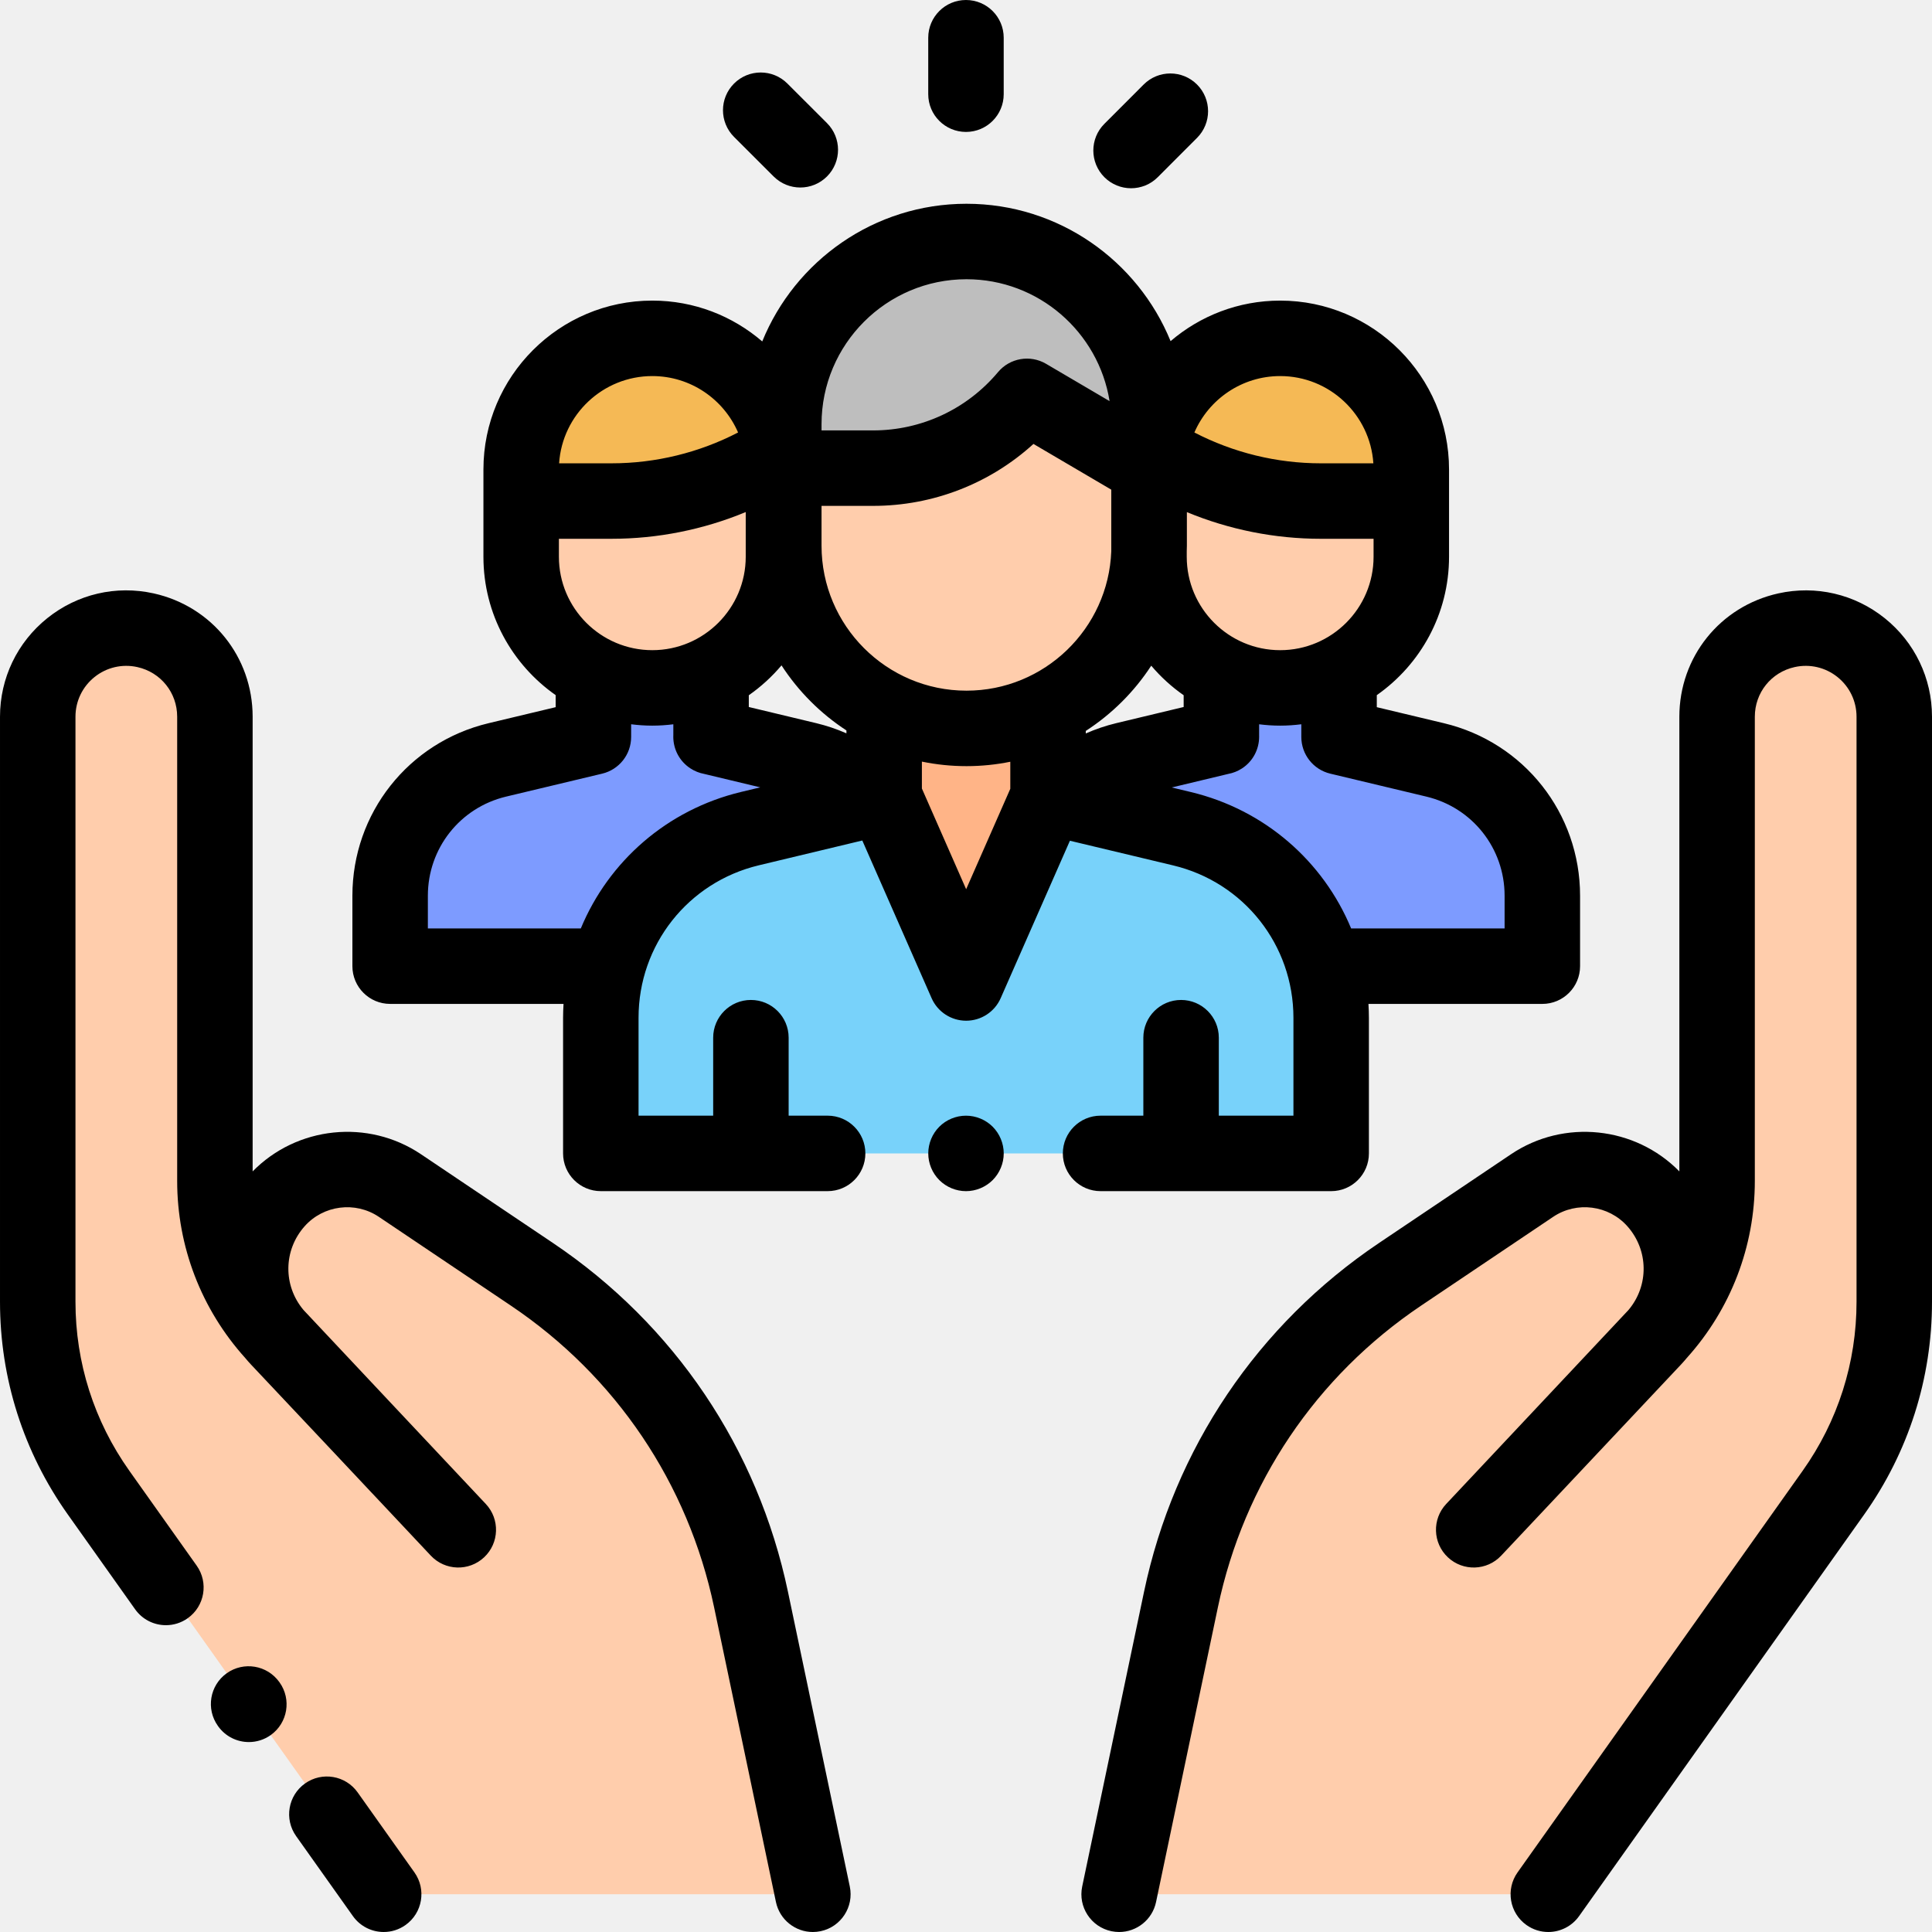
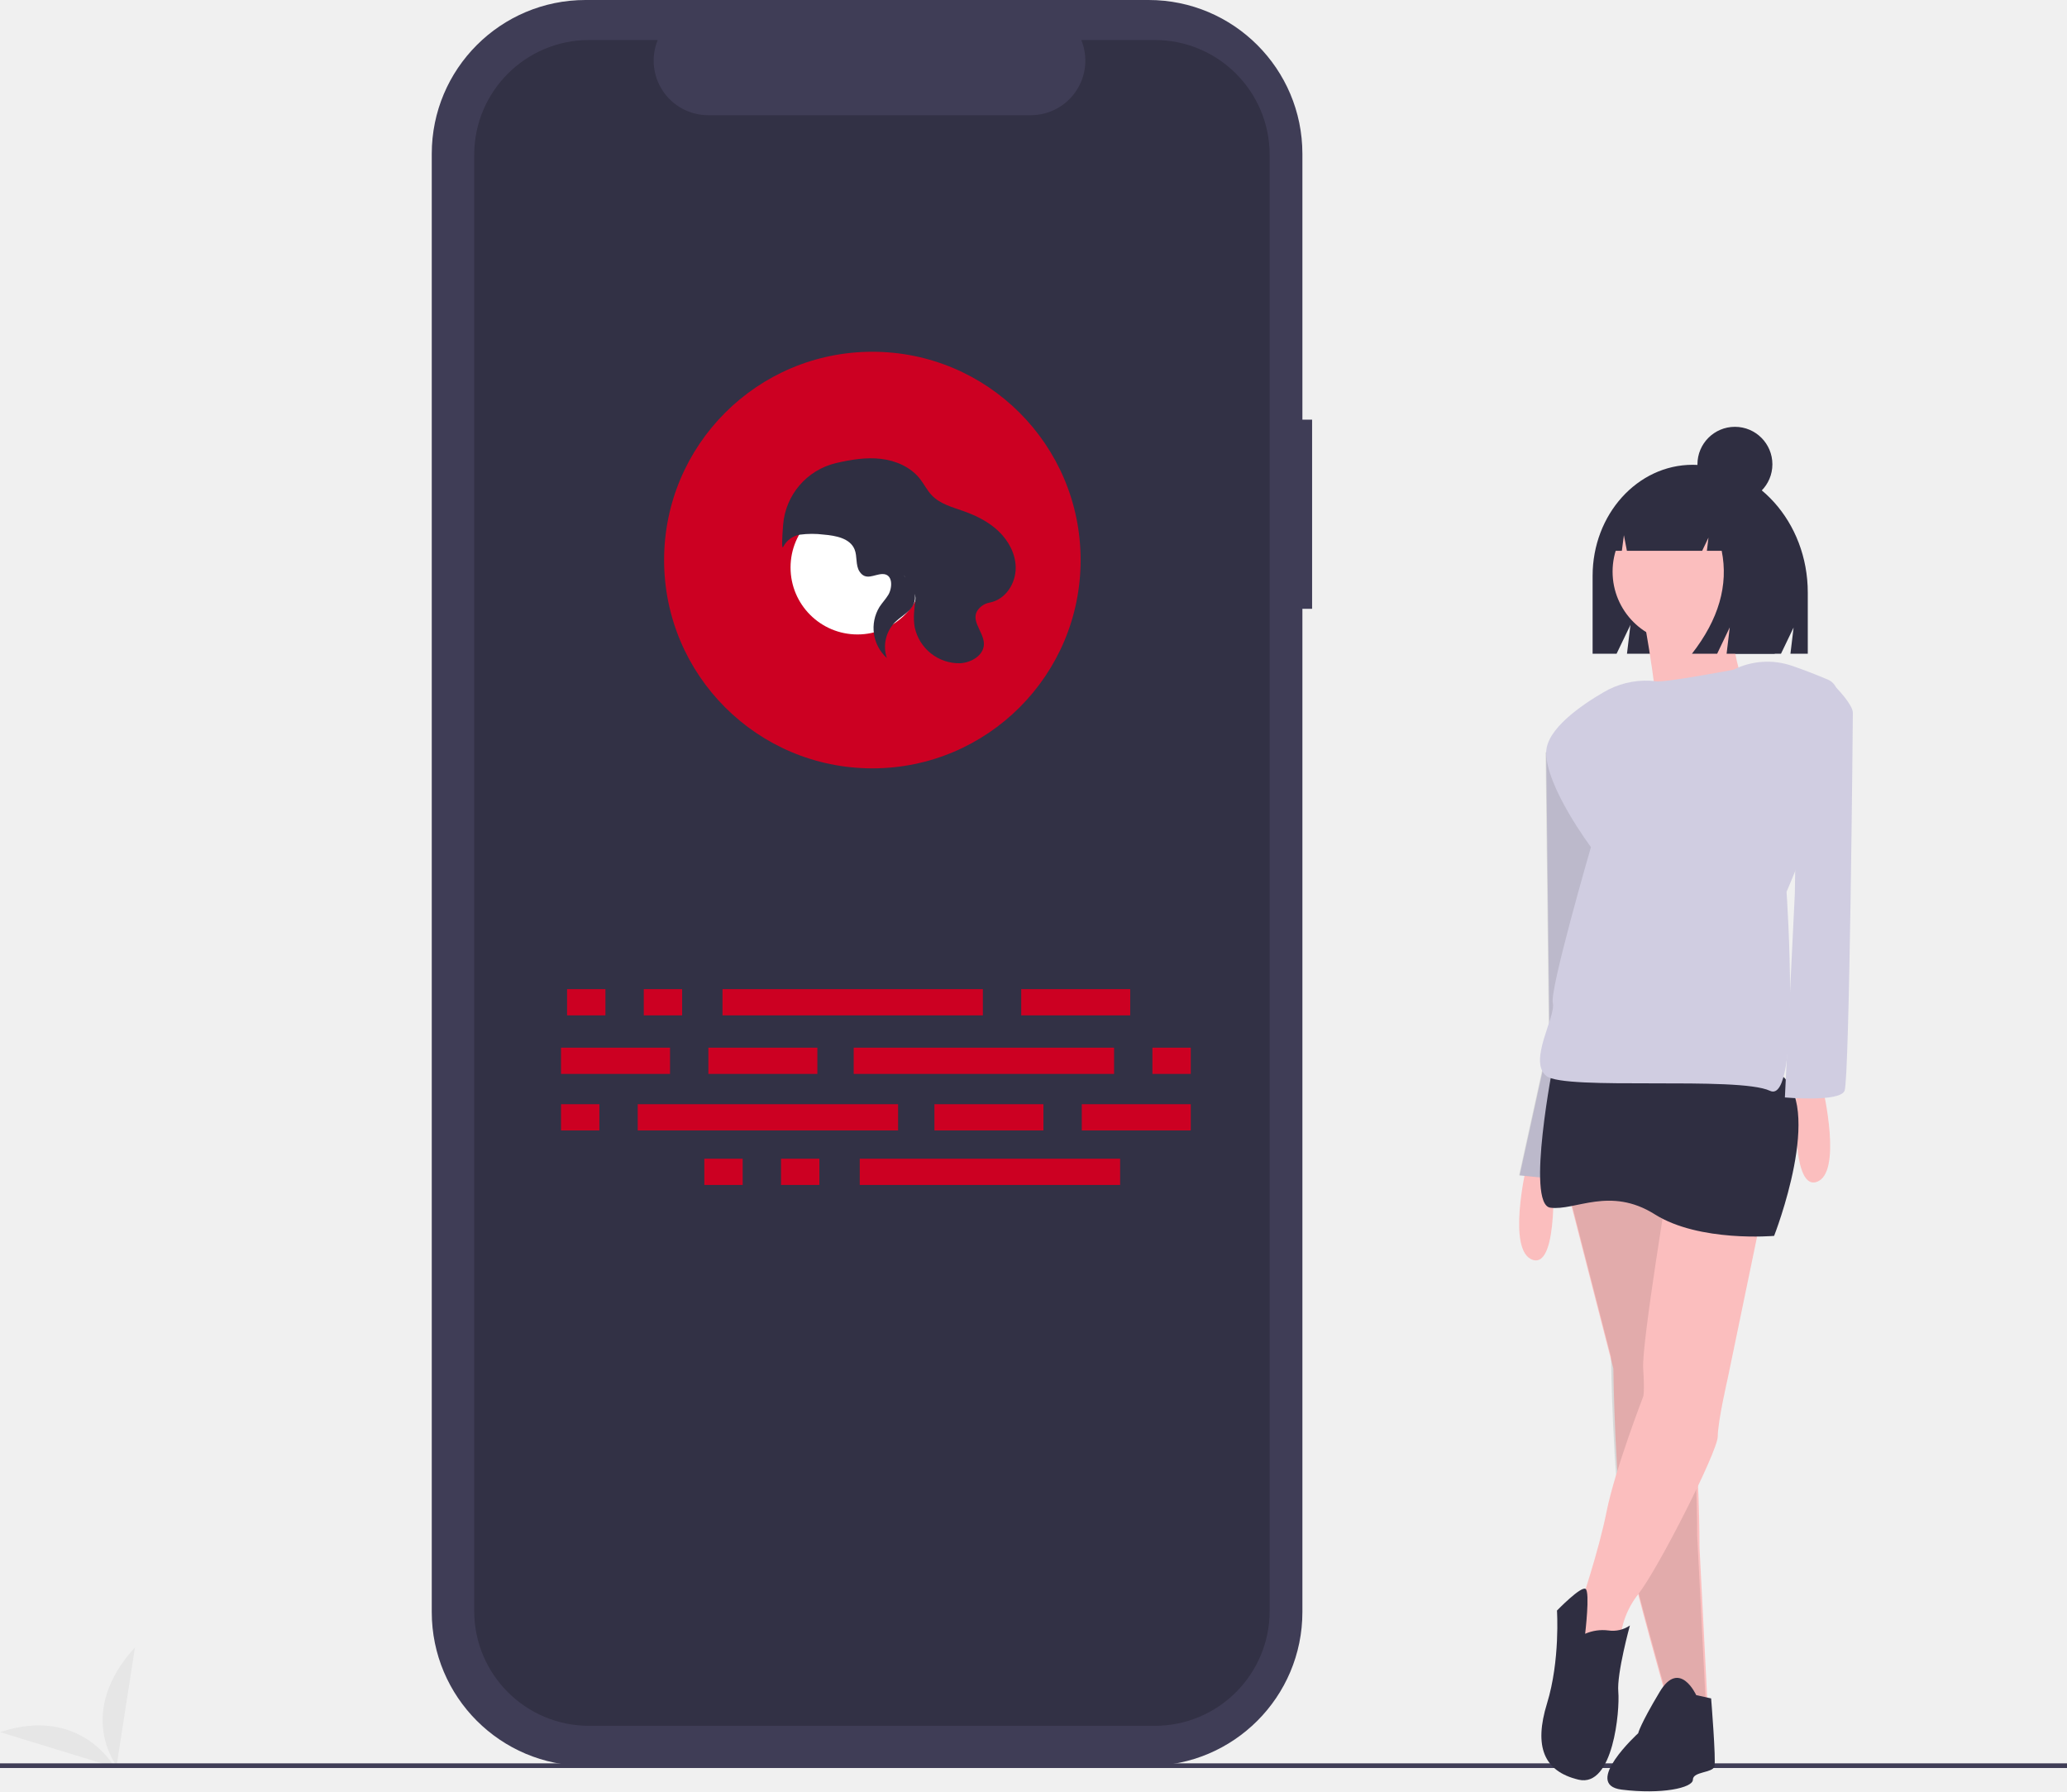
- <svg xmlns="http://www.w3.org/2000/svg" version="1.1" id="Capa_1" x="0px" y="0px" viewBox="0 0 512.002 512.002" style="enable-background:new 0 0 512.002 512.002;" xml:space="preserve">
-   <g>
-     <path style="fill:#FFCDAC;" d="M105.91,388.882l-32.643-34.74c-10.48-11.154-16.314-25.883-16.314-41.188V189.939   c0-11.006-7.646-20.534-18.39-22.919l0,0C23.903,163.767,10,174.922,10,189.939v155.052c0,18.125,5.636,35.802,16.129,50.582   l17.833,25.121l42.664,60.099L101.68,502h113.739l-16.384-78.089c-7.387-35.206-28.224-66.138-58.076-86.21l-34.981-23.521   c-10.423-7.008-24.423-5.221-32.751,4.18l0,0c-9.262,10.455-9.017,26.246,0.569,36.405c19.155,20.298,47.655,50.646,47.655,50.646" />
-     <path style="fill:#FFCDAC;" d="M406.09,388.882l32.643-34.74c10.48-11.154,16.314-25.883,16.314-41.188V189.939   c0-11.006,7.646-20.534,18.39-22.919l0,0c14.66-3.253,28.563,7.902,28.563,22.919v155.052c0,18.125-5.636,35.802-16.129,50.582   l-17.833,25.121l-42.664,60.099L410.32,502H296.581l16.384-78.089c7.387-35.206,28.224-66.138,58.076-86.21l34.981-23.521   c10.423-7.008,24.423-5.221,32.751,4.18l0,0c9.262,10.455,9.017,26.246-0.569,36.405c-19.155,20.298-47.655,50.646-47.655,50.646" />
-   </g>
-   <g>
-     <path style="fill:#7D9BFF;" d="M280.137,211.681c4.774-4.957,10.949-8.618,18.014-10.311l25.534-6.119l0.011,0.017l-0.011-0.017   v-15.589h31.182v15.639l0,0l25.468,6.084c16.653,3.978,28.402,18.864,28.402,35.986v18.676h-56.453L280.137,211.681z" />
-     <path style="fill:#7D9BFF;" d="M231.99,211.63c-4.774-4.957-10.949-8.618-18.014-10.311l-25.534-6.119l-0.011,0.017l0.011-0.017   v-15.589H157.26v15.639l0,0l-25.468,6.084c-16.653,3.978-28.402,18.864-28.402,35.986v18.676h56.453L231.99,211.63z" />
-   </g>
-   <path style="fill:#78D2FA;" d="M234.313,211.07l-35.566,8.523c-23.179,5.555-39.524,26.28-39.524,50.115v35.959h193.554v-35.929  c0-23.849-16.364-44.582-39.56-50.123l-35.473-8.474" />
-   <path style="fill:#FFB487;" d="M277.743,189.357v21.782L256.039,260.5l-21.726-49.43v-21.713" />
-   <path style="fill:#FFCDAC;" d="M304.536,114.551v30.075c0,26.736-21.674,48.41-48.41,48.41l0,0l0,0  c-26.736,0-48.41-21.674-48.41-48.41v-30.075" />
-   <path style="fill:#BEBEBE;" d="M256.126,64L256.126,64c-26.736,0-48.41,21.674-48.41,48.41v11.654h23.669  c15.734,0,30.661-6.966,40.766-19.026l0,0l32.385,19.026V112.41C304.536,85.674,282.863,64,256.126,64z" />
-   <path style="fill:#F5B955;" d="M207.627,132.734v-8.367c0-19.195-15.561-34.756-34.756-34.756l0,0  c-19.195,0-34.756,15.561-34.756,34.756v8.367h23.958c15.003,0,29.725-4.073,42.594-11.785l0,0" />
-   <path style="fill:#FFCDAC;" d="M207.627,125.904v21.592c0,19.195-15.561,34.756-34.756,34.756l0,0l0,0  c-19.195,0-34.756-15.561-34.756-34.756v-21.592" />
-   <path style="fill:#F5B955;" d="M304.5,132.785v-8.367c0-19.195,15.561-34.756,34.756-34.756l0,0  c19.195,0,34.756,15.561,34.756,34.756v8.367h-23.958c-15.003,0-29.725-4.073-42.594-11.785l0,0" />
-   <path style="fill:#FFCDAC;" d="M304.5,125.955v21.592c0,19.195,15.561,34.756,34.756,34.756l0,0l0,0  c19.195,0,34.756-15.561,34.756-34.756v-21.592" />
-   <path d="M94.779,475.004c-3.196-4.504-9.439-5.563-13.943-2.366c-4.503,3.197-5.563,9.439-2.365,13.943l15.055,21.207  c1.95,2.747,5.032,4.212,8.163,4.212c2.002,0,4.023-0.6,5.78-1.847c4.503-3.197,5.563-9.439,2.365-13.943L94.779,475.004z" />
-   <path d="M208.822,421.858c-7.967-37.972-30.087-70.806-62.283-92.455l-34.981-23.522c-14.027-9.43-32.881-7.402-44.605,4.553  V189.938c0-15.816-10.783-29.254-26.223-32.681c-9.965-2.214-20.243,0.184-28.204,6.571c-7.96,6.387-12.525,15.904-12.525,26.11  V344.99c0,20.313,6.216,39.806,17.975,56.371l17.833,25.121c1.95,2.747,5.032,4.212,8.163,4.212c2.002,0,4.023-0.6,5.78-1.847  c4.503-3.197,5.563-9.439,2.365-13.943l-17.833-25.121c-9.344-13.163-14.283-28.652-14.283-44.794V189.938  c0-4.108,1.838-7.939,5.042-10.511c3.203-2.571,7.34-3.536,11.354-2.645c6.215,1.379,10.556,6.789,10.556,13.156v123.016  c0,17.414,6.398,34.005,18.021,46.913c0.498,0.597,1.01,1.188,1.551,1.761c6.641,7.037,14.449,15.329,21.803,23.145l10.295,10.957  c0.033,0.035,0.069,0.065,0.103,0.099c8.807,9.367,15.302,16.284,15.438,16.428c3.779,4.025,10.109,4.225,14.135,0.444  s4.225-10.109,0.443-14.135c-0.182-0.194-11.888-12.659-25.256-26.868l-22.929-24.403c-0.058-0.062-0.111-0.127-0.169-0.189  c-5.376-6.43-5.309-15.753,0.326-22.115c4.985-5.626,13.449-6.706,19.686-2.513L135.379,346  c27.848,18.725,46.979,47.123,53.869,79.965l16.385,78.089c0.989,4.713,5.146,7.948,9.777,7.948c0.68,0,1.371-0.07,2.063-0.215  c5.405-1.134,8.867-6.436,7.733-11.841L208.822,421.858z" />
-   <path d="M74.025,445.768c-3.21-4.496-9.454-5.54-13.949-2.332c-4.495,3.208-5.539,9.453-2.332,13.948l0.064,0.09  c1.952,2.735,5.027,4.193,8.149,4.193c2.01,0,4.039-0.604,5.8-1.861c4.495-3.208,5.539-9.453,2.332-13.948L74.025,445.768z" />
-   <path d="M499.475,163.829c-7.96-6.387-18.243-8.781-28.203-6.571c-15.44,3.426-26.224,16.865-26.224,32.681v120.496  c-11.723-11.955-30.579-13.983-44.605-4.553l-34.981,23.521c-32.197,21.648-54.316,54.483-62.283,92.455l-16.384,78.089  c-1.134,5.405,2.328,10.706,7.733,11.84c0.692,0.145,1.384,0.215,2.063,0.215c4.632,0,8.788-3.236,9.777-7.949l16.384-78.089  c6.891-32.841,26.021-61.24,53.869-79.964l34.981-23.521c6.235-4.194,14.699-3.114,19.686,2.512  c5.628,6.354,5.703,15.662,0.347,22.092c-0.064,0.07-0.125,0.142-0.189,0.212c0,0-48.005,51.079-48.186,51.271  c-3.781,4.026-3.582,10.354,0.443,14.135c4.026,3.781,10.354,3.582,14.135-0.444c0.136-0.144,40.998-43.591,47.639-50.628  c0.541-0.573,1.053-1.164,1.551-1.761c11.622-12.908,18.021-29.499,18.021-46.913V189.938c0-6.367,4.341-11.777,10.557-13.156  c4.013-0.89,8.149,0.075,11.354,2.645c3.204,2.571,5.042,6.402,5.042,10.511V344.99c0,16.142-4.939,31.631-14.283,44.794  l-75.551,106.427c-3.197,4.503-2.138,10.746,2.365,13.943c1.758,1.247,3.778,1.847,5.78,1.847c3.13,0,6.213-1.466,8.163-4.212  l75.551-106.427c11.759-16.565,17.975-36.058,17.975-56.371V189.938C511.999,179.732,507.435,170.216,499.475,163.829z" />
-   <path d="M352.777,315.667c5.522,0,10-4.477,10-10v-35.929c0-1.239-0.05-2.467-0.122-3.69h46.082c5.522,0,10-4.477,10-10v-18.676  c0-21.84-14.836-40.638-36.079-45.712l-17.791-4.25v-3.19c11.563-8.1,19.145-21.513,19.145-36.671V124.42  c0-24.679-20.077-44.756-44.756-44.756c-11.075,0-21.215,4.052-29.038,10.74C301.508,69.074,280.549,54,256.126,54  c-24.454,0-45.434,15.113-54.124,36.484c-7.835-6.736-18.012-10.822-29.132-10.822c-24.679,0-44.756,20.077-44.756,44.756v1.537  v21.592c0,15.158,7.582,28.571,19.145,36.671v3.19l-17.791,4.25c-21.242,5.075-36.078,23.872-36.078,45.712v18.676  c0,5.523,4.478,10,10,10h45.952c-0.071,1.213-0.12,2.432-0.12,3.661v35.958c0,5.523,4.478,10,10,10h60.11c5.522,0,10-4.477,10-10  s-4.478-10-10-10H209V275c0-5.523-4.478-10-10-10s-10,4.477-10,10v20.667h-19.777v-25.958c0-19.287,13.1-35.896,31.854-40.39  l27.442-6.576l18.365,41.782c1.596,3.631,5.188,5.976,9.153,5.976h0.001c3.966,0,7.558-2.344,9.154-5.975l18.346-41.72l27.355,6.535  c18.772,4.485,31.883,21.096,31.883,40.397v25.929h-19.777V275c0-5.523-4.478-10-10-10s-10,4.477-10,10v20.667h-11.333  c-5.522,0-10,4.477-10,10s4.478,10,10,10H352.777z M224.312,194.345c-2.569-1.133-5.247-2.039-8.007-2.7l-17.864-4.281v-3.116  c3.224-2.253,6.139-4.916,8.667-7.918c4.466,6.88,10.334,12.763,17.204,17.244V194.345z M148.115,147.547v-4.763h13.957  c12.243,0,24.323-2.427,35.555-7.081v11.843c0,13.65-11.105,24.756-24.756,24.756S148.115,161.198,148.115,147.547z   M217.717,144.625v-10.562h13.669c15.858,0,30.936-5.897,42.492-16.415l20.622,12.116v16.324  c-0.773,20.503-17.684,36.947-38.373,36.947C234.947,183.036,217.717,165.805,217.717,144.625z M287.743,194.377V193.7  c6.926-4.478,12.846-10.376,17.347-17.286c2.511,2.968,5.401,5.602,8.594,7.834v3.116l-17.865,4.281  C293.035,192.313,290.333,193.23,287.743,194.377z M314.5,147.547v-1.46c0.012-0.487,0.037-0.972,0.037-1.462v-8.906  c11.221,4.644,23.288,7.066,35.518,7.066h13.957v4.763c0,13.65-11.105,24.756-24.756,24.756S314.5,161.198,314.5,147.547z   M339.255,99.662c13.102,0,23.858,10.231,24.702,23.123h-13.903c-11.688,0-23.19-2.814-33.529-8.172  C320.329,105.825,329.087,99.662,339.255,99.662z M217.717,112.41c0-21.179,17.23-38.41,38.41-38.41  c19.103,0,34.992,14.018,37.926,32.306l-16.835-9.891c-4.211-2.474-9.593-1.545-12.73,2.2c-8.227,9.818-20.292,15.449-33.102,15.449  h-13.669L217.717,112.41L217.717,112.41z M172.871,99.662c10.169,0,18.926,6.164,22.73,14.95  c-10.34,5.358-21.841,8.172-33.529,8.172h-13.903C149.013,109.893,159.77,99.662,172.871,99.662z M196.417,209.869  c-19.674,4.714-35.136,18.431-42.495,36.178H113.39v-8.676c0-12.546,8.522-23.345,20.725-26.26l25.468-6.084  c4.501-1.075,7.677-5.098,7.677-9.726v-3.362c1.84,0.231,3.71,0.364,5.611,0.364c1.887,0,3.744-0.131,5.57-0.359v2.853  c-0.007,0.149-0.01,0.298-0.011,0.447c-0.002,3.281,1.611,6.495,4.573,8.411c1.116,0.723,2.322,1.193,3.553,1.428l14.917,3.574  L196.417,209.869z M256.04,235.653l-11.729-26.683v-7.136c3.817,0.787,7.768,1.202,11.814,1.202c3.977,0,7.861-0.403,11.617-1.164  v7.166L256.04,235.653z M315.54,209.888l-5.021-1.199l14.997-3.594c1.248-0.232,2.474-0.708,3.605-1.44  c2.957-1.913,4.565-5.127,4.565-8.408c0-0.078-0.001-0.157-0.003-0.235v-3.068c1.827,0.228,3.683,0.359,5.57,0.359  c1.901,0,3.771-0.133,5.611-0.364v3.362c0,4.628,3.176,8.651,7.677,9.726l25.468,6.084c12.203,2.916,20.726,13.714,20.726,26.26  v8.676h-40.67C350.699,228.3,335.227,214.591,315.54,209.888z" />
-   <path d="M256,295.67c-2.641,0-5.21,1.06-7.07,2.92c-1.87,1.87-2.93,4.44-2.93,7.08c0,2.63,1.06,5.2,2.93,7.07  c1.86,1.86,4.43,2.93,7.07,2.93c2.63,0,5.2-1.07,7.069-2.93c1.86-1.87,2.931-4.44,2.931-7.07c0-2.64-1.07-5.21-2.931-7.08  C261.199,296.73,258.63,295.67,256,295.67z" />
-   <path d="M255.994,34.963c5.522,0,10-4.477,10-10V10c0-5.523-4.478-10-10-10c-5.522,0-10,4.477-10,10v14.963  C245.994,30.486,250.472,34.963,255.994,34.963z" />
-   <path d="M205.023,46.767c1.952,1.951,4.51,2.926,7.067,2.926c2.561,0,5.121-0.978,7.074-2.932c3.903-3.907,3.9-10.239-0.007-14.142  l-10.49-10.48c-3.907-3.904-10.238-3.901-14.142,0.006s-3.9,10.239,0.007,14.142L205.023,46.767z" />
-   <path d="M299.746,49.889c2.561,0,5.122-0.978,7.074-2.933l10.409-10.419c3.903-3.907,3.9-10.239-0.007-14.142  c-3.907-3.903-10.24-3.901-14.142,0.007l-10.409,10.419c-3.903,3.907-3.9,10.239,0.007,14.142  C294.63,48.914,297.188,49.889,299.746,49.889z" />
-   <g>
- </g>
-   <g>
- </g>
-   <g>
- </g>
-   <g>
- </g>
-   <g>
- </g>
-   <g>
- </g>
-   <g>
- </g>
-   <g>
- </g>
-   <g>
- </g>
-   <g>
- </g>
-   <g>
- </g>
-   <g>
- </g>
-   <g>
- </g>
-   <g>
- </g>
-   <g>
- </g>
+ <svg xmlns="http://www.w3.org/2000/svg" id="b445ccda-90ce-4f31-a390-0b1031309e06" data-name="Layer 1" width="888" height="769.428" viewBox="0 0 888 769.428">
+   <path d="M205.231,824.372S190.829,797.789,156,809.284Z" transform="translate(-156 -65.28579)" fill="#e6e6e6" />
+   <path d="M206.099,823.722s-17.811-22.639,7.896-50.882Z" transform="translate(-156 -65.28579)" fill="#e6e6e6" />
+   <rect y="757.412" width="888" height="2" fill="#3f3d56" />
+   <path d="M829.872,578.328l19.227,74.772s.712,52.697,4.985,73.348,18.515,70.5,18.515,70.5l17.091,2.848-3.561-69.787s0-42.015-3.561-51.272-10.682-103.969-10.682-103.969Z" transform="translate(-156 -65.28579)" fill="#fbbebe" />
+   <path d="M828.872,573.328l19.227,74.772s.712,52.697,4.985,73.348,18.515,70.5,18.515,70.5l17.091,2.848-3.561-69.787s0-42.015-3.561-51.272-10.682-103.969-10.682-103.969Z" transform="translate(-156 -65.28579)" opacity="0.1" />
+   <path d="M883.179,264.928h-0c-23.737,0-42.98,21.355-42.98,47.698v33.469h10.293l5.959-12.4-1.49,12.4h66.162l5.418-11.273-1.354,11.273H932.637v-26.279C932.637,289.503,910.494,264.928,883.179,264.928Z" transform="translate(-156 -65.28579)" fill="#2f2e41" />
+   <path d="M811.713,566.578s-8.545,36.318,2.848,39.879,8.545-39.879,8.545-39.879Z" transform="translate(-156 -65.28579)" fill="#fbbebe" />
+   <polygon points="669.955 316.854 664.258 323.263 665.683 446.46 652.864 504.853 681.349 507.702 695.591 390.202 691.319 330.384 669.955 316.854" fill="#d0cde1" />
+   <polygon points="669.697 316.854 664 323.263 665.424 446.46 652.606 504.853 681.091 507.702 695.333 390.202 691.06 330.384 669.697 316.854" opacity="0.1" />
+   <circle cx="723.376" cy="245.535" r="30.597" fill="#fbbebe" />
+   <path d="M861.834,329.18s8.975,46.508,4.896,51.403,43.244-8.975,43.244-8.975-15.503-31.821-7.343-49.771Z" transform="translate(-156 -65.28579)" fill="#fbbebe" />
+   <path d="M939.182,533.109s8.545,36.318-2.848,39.879-8.545-39.879-8.545-39.879Z" transform="translate(-156 -65.28579)" fill="#fbbebe" />
+   <path d="M873.311,569.783s-12.106,72.636-11.394,83.318,0,12.106,0,12.106-12.106,31.333-15.667,49.136-11.394,40.591-11.394,40.591-9.258,20.651-1.424,20.651,18.515-2.848,18.515-2.848a36.367,36.367,0,0,1,7.833-22.671c8.545-10.798,34.182-61.359,34.182-67.768s4.273-24.924,4.273-24.924l16.379-79.045Z" transform="translate(-156 -65.28579)" fill="#fbbebe" />
+   <path d="M823.463,521.359s-12.106,61.242-1.424,62.666,25.636-9.258,44.863,2.848,51.272,9.258,51.272,9.258,22.076-56.257,2.136-69.787S823.463,521.359,823.463,521.359Z" transform="translate(-156 -65.28579)" fill="#2f2e41" />
+   <path d="M836.993,767.039a18.969,18.969,0,0,1,9.97-1.424,13.005,13.005,0,0,0,9.258-2.136s-5.697,20.651-4.985,28.485-2.136,41.303-17.091,37.742-19.227-14.242-13.53-32.757,4.273-39.879,4.273-39.879,10.393-10.735,12.318-9.284S836.993,767.039,836.993,767.039Z" transform="translate(-156 -65.28579)" fill="#2f2e41" />
+   <path d="M884.705,793.388s-7.121-15.667-15.667-1.424-9.258,17.803-9.258,17.803-24.212,22.076-7.121,24.212,30.621-.712,30.621-4.273,8.545-2.848,9.258-5.697-1.424-29.197-1.424-29.197Z" transform="translate(-156 -65.28579)" fill="#2f2e41" />
+   <path d="M900.728,352.943h0s-29.909,5.697-33.469,4.985a17.675,17.675,0,0,0-2.427-.257A35.988,35.988,0,0,0,844.953,362.6c-9.917,5.76-24.695,16.012-24.695,25.949,0,14.954,19.227,40.591,19.227,40.591s-17.803,61.242-16.379,66.939-10.682,24.924-2.848,31.333,82.606,0,96.136,6.409,7.121-85.454,7.121-85.454,36.318-83.318,17.803-91.151c-5.991-2.535-11.162-4.473-15.416-5.935A32.589,32.589,0,0,0,900.728,352.943Z" transform="translate(-156 -65.28579)" fill="#d0cde1" />
+   <path d="M928.5,357.928l16.34,2.7S952,367.898,952,371.458s-1.424,157.378-3.561,162.363-25.636,2.848-25.636,2.848l4.273-87.59Z" transform="translate(-156 -65.28579)" fill="#d0cde1" />
+   <path d="M895.397,278.068a22.541,22.541,0,0,0-17.785-9.076H876.768c-16.269,0-29.458,14.722-29.458,32.882v0h5.451l.88-6.701,1.291,6.701h32.332l2.709-5.669-.677,5.669h6.361q4.452,22.111-12.794,44.221H893.698l5.418-11.339-1.354,11.339h20.655l4.063-26.079C922.479,300.485,911.131,283.923,895.397,278.068Z" transform="translate(-156 -65.28579)" fill="#2f2e41" />
+   <circle cx="745.336" cy="199.43" r="16.098" fill="#2f2e41" />
+   <path d="M719.687,245.529h-4.167V131.362A66.077,66.077,0,0,0,649.443,65.286H407.565a66.077,66.077,0,0,0-66.077,66.077V757.69a66.077,66.077,0,0,0,66.077,66.077H649.443a66.077,66.077,0,0,0,66.077-66.077V326.795h4.167Z" transform="translate(-156 -65.28579)" fill="#3f3d56" />
+   <path d="M652.109,82.477h-31.573a23.444,23.444,0,0,1-21.706,32.298H460.262a23.444,23.444,0,0,1-21.706-32.298H409.067a49.345,49.345,0,0,0-49.345,49.345V757.231a49.345,49.345,0,0,0,49.345,49.345H652.109a49.345,49.345,0,0,0,49.345-49.345V131.822A49.345,49.345,0,0,0,652.109,82.477Z" transform="translate(-156 -65.28579)" opacity="0.2" />
+   <rect x="594.724" y="490.149" width="46.824" height="11.273" transform="translate(1080.272 926.2838) rotate(-180)" fill="#cc0022" />
+   <rect x="432.573" y="490.149" width="16.475" height="11.273" transform="translate(725.6215 926.2838) rotate(-180)" fill="#cc0022" />
+   <rect x="399.623" y="490.149" width="16.475" height="11.273" transform="translate(659.7207 926.2838) rotate(-180)" fill="#cc0022" />
+   <rect x="466.391" y="490.149" width="111.858" height="11.273" transform="translate(888.6395 926.2838) rotate(-180)" fill="#cc0022" />
+   <rect x="491.537" y="562.986" width="16.475" height="11.273" transform="translate(843.5495 1071.959) rotate(-180)" fill="#cc0022" />
+   <rect x="458.587" y="562.986" width="16.475" height="11.273" transform="translate(777.6486 1071.959) rotate(-180)" fill="#cc0022" />
+   <rect x="525.355" y="562.986" width="111.858" height="11.273" transform="translate(1006.567 1071.959) rotate(-180)" fill="#cc0022" />
+   <rect x="460.321" y="515.295" width="46.824" height="11.273" transform="translate(811.4661 976.5766) rotate(-180)" fill="#cc0022" />
+   <rect x="397.021" y="515.295" width="46.824" height="11.273" transform="translate(684.867 976.5766) rotate(-180)" fill="#cc0022" />
+   <rect x="651.087" y="515.295" width="16.475" height="11.273" transform="translate(1162.649 976.5766) rotate(-180)" fill="#cc0022" />
+   <rect x="522.753" y="515.295" width="111.858" height="11.273" transform="translate(1001.365 976.5766) rotate(-180)" fill="#cc0022" />
+   <rect x="401.438" y="474.288" width="46.824" height="11.273" fill="#cc0022" />
+   <rect x="464.738" y="474.288" width="46.824" height="11.273" fill="#cc0022" />
+   <rect x="241.021" y="474.288" width="16.475" height="11.273" fill="#cc0022" />
+   <rect x="273.972" y="474.288" width="111.858" height="11.273" fill="#cc0022" />
+   <circle cx="374.773" cy="240.562" r="89.47" fill="#cc0022" />
+   <circle cx="368.383" cy="243.757" r="28.758" fill="#fff" />
+   <path d="M525.257,310.765c-1.789-2.754-.885-6.499-2.14-9.534-1.971-4.766-8.095-5.883-13.234-6.318a39.445,39.445,0,0,0-10.254.027,9.841,9.841,0,0,0-7.111,5.156c-.76,1.525-.568-3.253-.081-9.386a29.646,29.646,0,0,1,22.736-26.522q.109-.026.216-.05c6.257-1.443,12.709-2.506,19.086-1.756s12.734,3.502,16.714,8.541c1.819,2.303,3.105,5.019,5.136,7.138,3.568,3.723,8.857,5.078,13.715,6.805,5.495,1.954,10.836,4.634,15.039,8.677s7.182,9.583,7.27,15.414c.103,6.802-4.224,13.821-11.196,15.162a7.827,7.827,0,0,0-3.343,1.443c-6.657,5.162.937,10.565.884,16.376-.044,4.849-5.442,8.009-10.285,8.235A19.516,19.516,0,0,1,548.971,334.731c-.73-3.979-.166-8.066.309-12.084.544-4.599-9.36-15.428-2.818-7.491a11.383,11.383,0,0,1,2.501,5.267c1.089,6.341-4.682,8.474-8.32,11.988a15.078,15.078,0,0,0-3.65,15.52,17.383,17.383,0,0,1-3.159-21.952c1.172-1.798,2.682-3.362,3.794-5.197,1.735-2.865,2.213-9.095-2.642-8.924C531.52,311.98,527.92,314.865,525.257,310.765Z" transform="translate(-156 -65.28579)" fill="#2f2e41" />
</svg>
